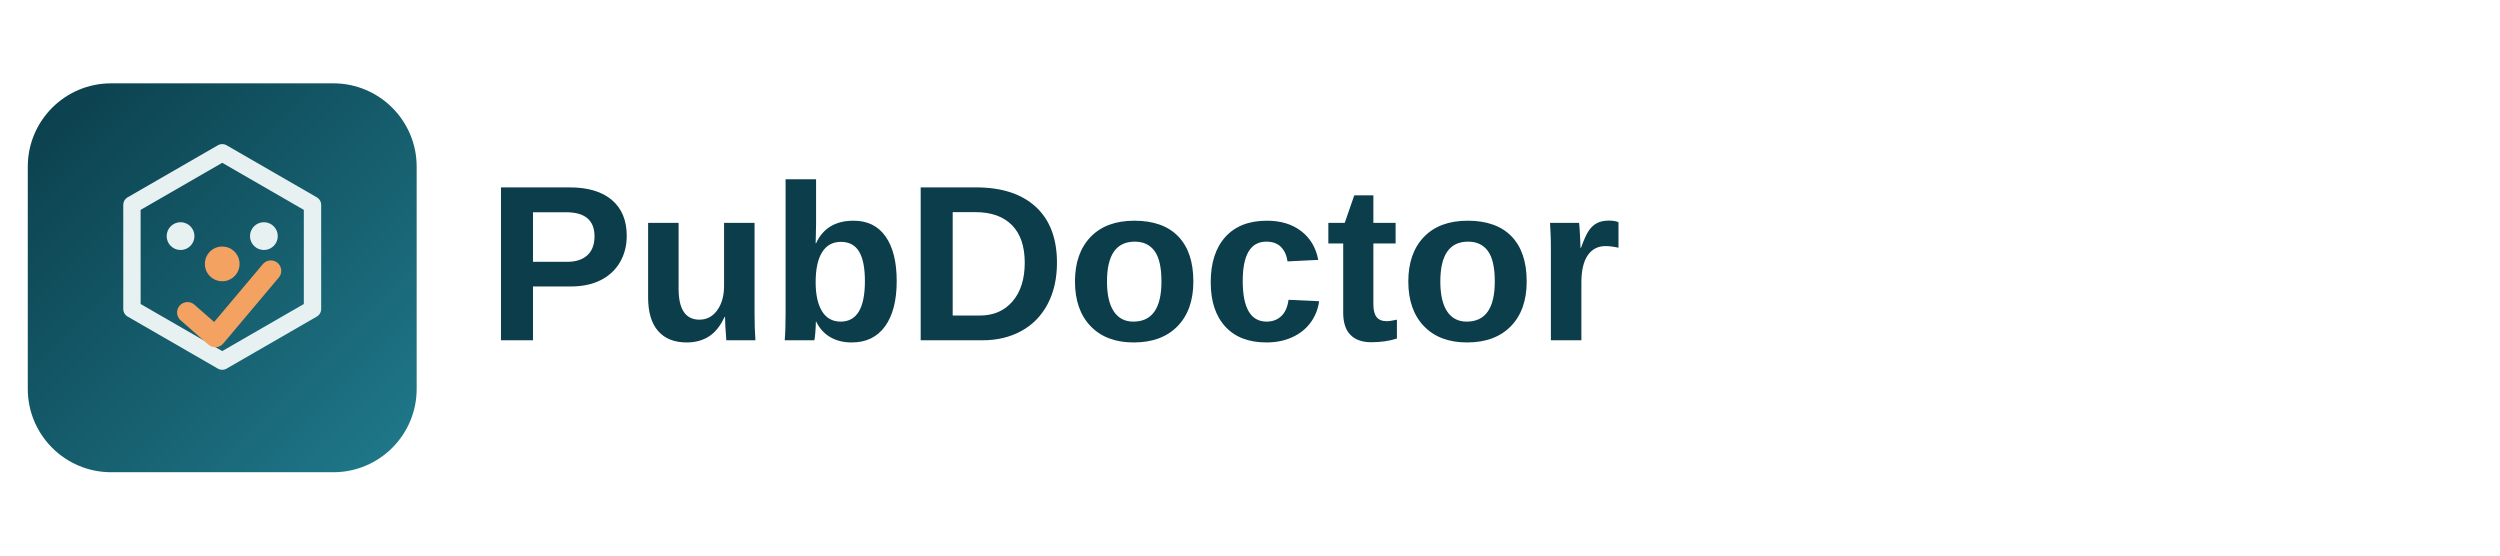
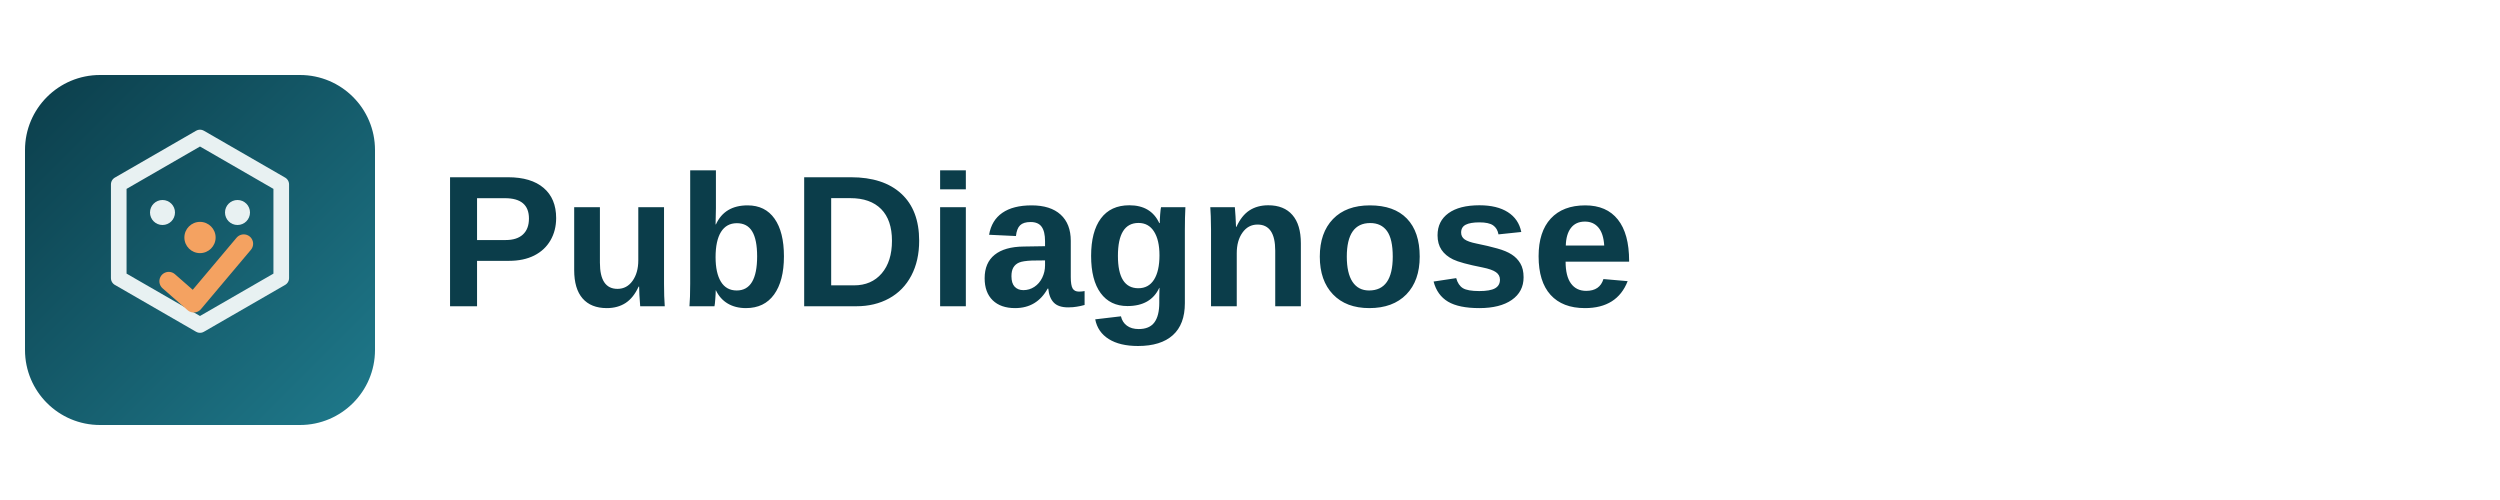
- <svg xmlns="http://www.w3.org/2000/svg" viewBox="0 0 720 160" role="img" aria-label="PubDoctor">
+ <svg xmlns="http://www.w3.org/2000/svg" viewBox="0 0 800 160" role="img" aria-label="PubDiagnose">
  <defs>
    <linearGradient id="g" x1="0%" y1="0%" x2="100%" y2="100%">
      <stop offset="0%" stop-color="#0B3D4A" />
      <stop offset="100%" stop-color="#1F7A8C" />
    </linearGradient>
  </defs>
  <rect x="8" y="24" width="112" height="112" rx="24" fill="url(#g)" />
  <path d="M64 44 L90 59 L90 89 L64 104 L38 89 L38 59 Z" fill="none" stroke="#E8F1F2" stroke-width="5" stroke-linejoin="round" />
  <circle cx="52" cy="68" r="4" fill="#E8F1F2" />
  <circle cx="64" cy="76" r="5" fill="#F4A261" />
  <circle cx="76" cy="68" r="4" fill="#E8F1F2" />
  <path d="M54 90 L62 97 L78 78" fill="none" stroke="#F4A261" stroke-width="6" stroke-linecap="round" stroke-linejoin="round" />
-   <text x="140" y="98" font-family="Segoe UI, Helvetica Neue, Arial, sans-serif" font-size="64" font-weight="700" fill="#0B3D4A">PubDoctor</text>
+   <text x="140" y="98" font-family="Segoe UI, Helvetica Neue, Arial, sans-serif" font-size="60" font-weight="700" fill="#0B3D4A">PubDiagnose</text>
</svg>
